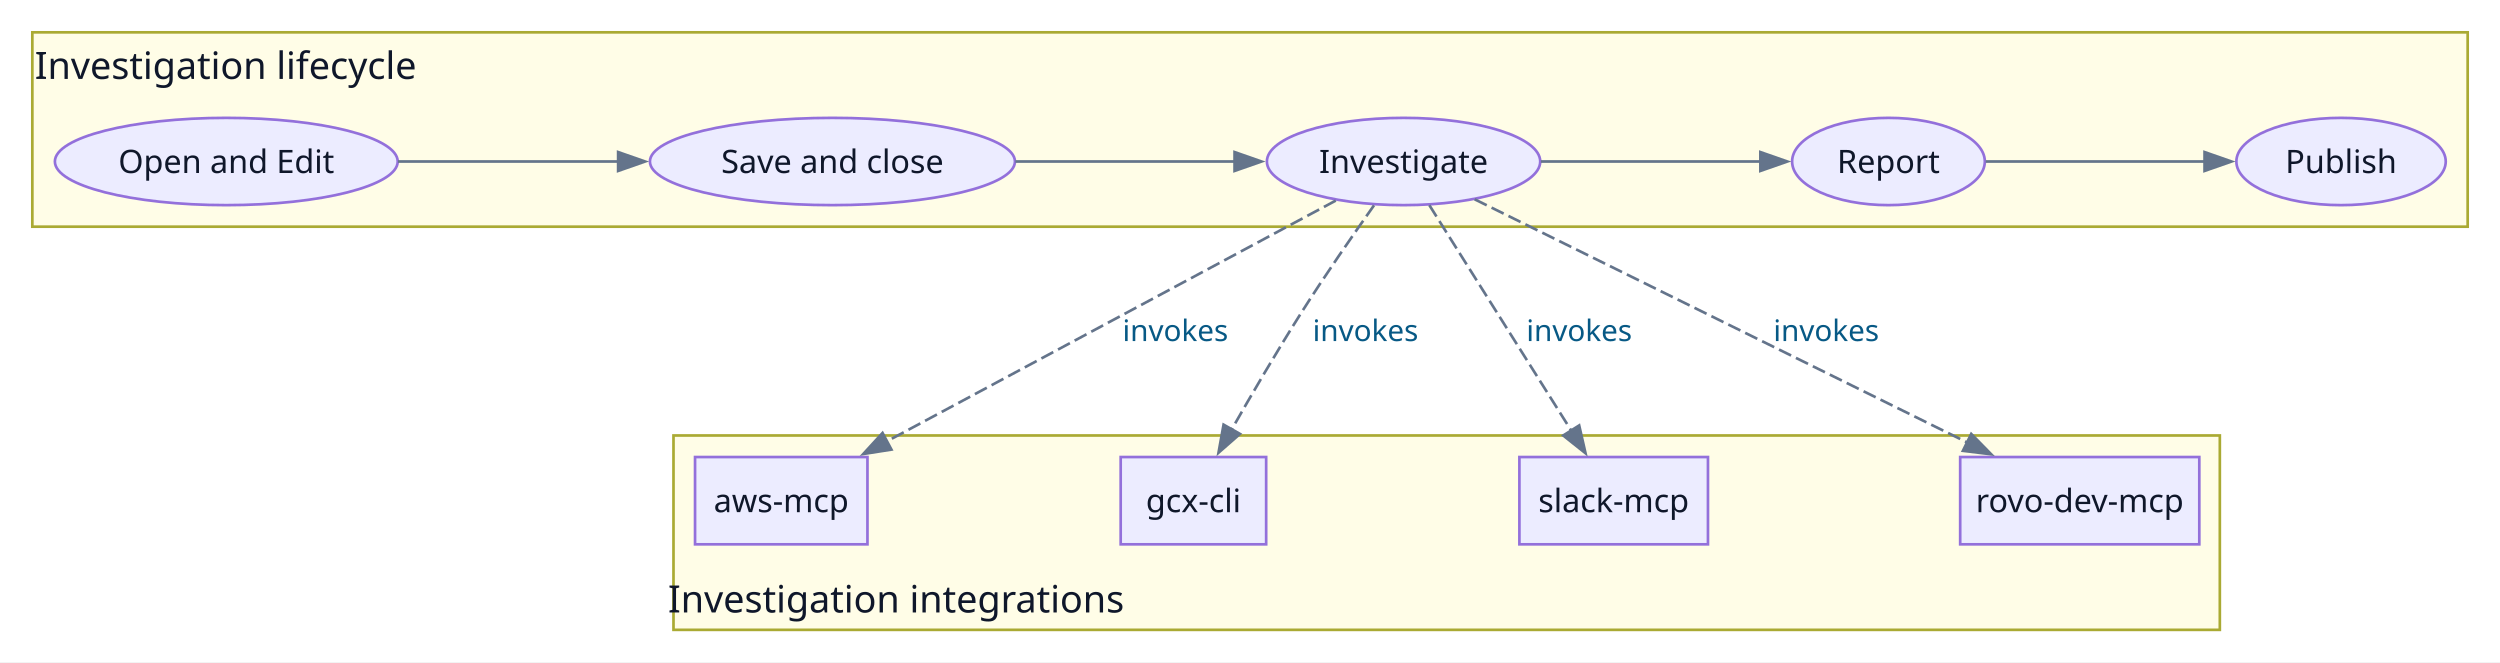
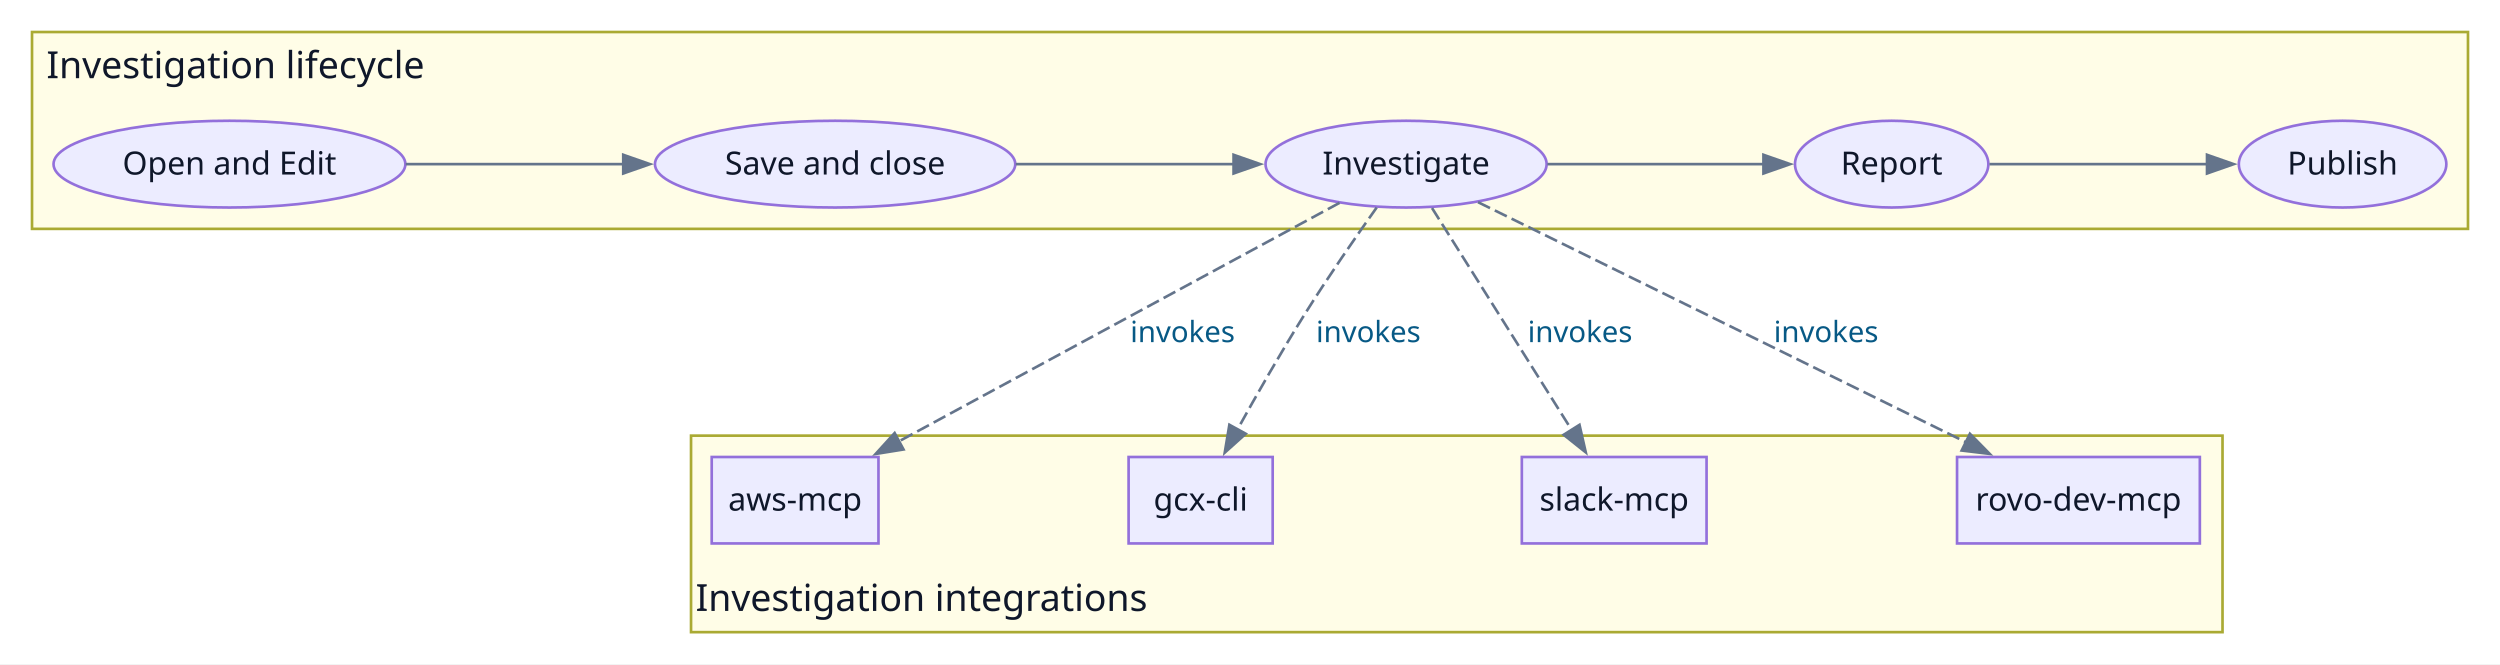
- <svg xmlns="http://www.w3.org/2000/svg" width="1856pt" height="492pt" viewBox="0.00 0.00 1856.00 492.00">
+ <svg xmlns="http://www.w3.org/2000/svg" width="1874pt" height="498pt" viewBox="0.00 0.00 1874.00 498.00">
  <style>
@media (prefers-color-scheme: dark) {
  [fill="#075985"] { fill: #a5f3fc; }
  [fill="#0f172a"] { fill: #f1f5f9; }
  [fill="#64748b"] { fill: #94a3b8; }
  [fill="#ececff"] { fill: #1e293b; }
  [fill="#fffde7"] { fill: #374151; }
  [fill="#ffffff"] { fill: #0f172a; }
  [stroke="#64748b"] { stroke: #94a3b8; }
  [stroke="#9370db"] { stroke: #a5b4fc; }
  [stroke="#aaaa33"] { stroke: #9ca3af; }
}
</style>
-   <g id="graph0" class="graph" transform="scale(2 2) rotate(0) translate(4 241.8)">
-     <polygon fill="#ffffff" stroke="none" points="-4,4 -4,-241.8 924,-241.8 924,4 -4,4" />
+   <g id="graph0" class="graph" transform="scale(2 2) rotate(0) translate(4 244.93)">
+     <polygon fill="#ffffff" stroke="none" points="-4,4 -4,-244.93 933,-244.93 933,4 -4,4" />
    <g id="clust1" class="cluster">
-       <polygon fill="#fffde7" stroke="#aaaa33" points="8,-157.65 8,-229.8 912,-229.8 912,-157.65 8,-157.65" />
-       <text xml:space="preserve" text-anchor="middle" x="79.75" y="-212.5" font-family="Trebuchet MS" font-size="14.00" fill="#0f172a">Investigation lifecycle</text>
+       <polygon fill="#fffde7" stroke="#aaaa33" points="8,-159.15 8,-232.93 921,-232.93 921,-159.15 8,-159.15" />
+       <text xml:space="preserve" text-anchor="middle" x="84.25" y="-215.63" font-family="Trebuchet MS" font-size="14.00" fill="#0f172a">Investigation lifecycle</text>
    </g>
    <g id="clust3" class="cluster">
-       <polygon fill="#fffde7" stroke="#aaaa33" points="246,-8 246,-80.15 820,-80.15 820,-8 246,-8" />
-       <text xml:space="preserve" text-anchor="middle" x="328.62" y="-14.45" font-family="Trebuchet MS" font-size="14.00" fill="#0f172a">Investigation integrations</text>
+       <polygon fill="#fffde7" stroke="#aaaa33" points="255,-8 255,-81.65 829,-81.65 829,-8 255,-8" />
+       <text xml:space="preserve" text-anchor="middle" x="341.38" y="-15.95" font-family="Trebuchet MS" font-size="14.00" fill="#0f172a">Investigation integrations</text>
    </g>
    <g id="node1" class="node">
-       <ellipse fill="#ececff" stroke="#9370db" cx="80" cy="-181.85" rx="63.63" ry="16.2" />
-       <text xml:space="preserve" text-anchor="middle" x="80" y="-177.58" font-family="Trebuchet MS" font-size="12.00" fill="#0f172a">Open and Edit</text>
+       <ellipse fill="#ececff" stroke="#9370db" cx="82" cy="-183.41" rx="65.94" ry="16.26" />
+       <text xml:space="preserve" text-anchor="middle" x="82" y="-179.51" font-family="Trebuchet MS" font-size="12.00" fill="#0f172a">Open and Edit</text>
    </g>
    <g id="node2" class="node">
-       <ellipse fill="#ececff" stroke="#9370db" cx="305" cy="-181.85" rx="67.75" ry="16.2" />
-       <text xml:space="preserve" text-anchor="middle" x="305" y="-177.58" font-family="Trebuchet MS" font-size="12.00" fill="#0f172a">Save and close</text>
+       <ellipse fill="#ececff" stroke="#9370db" cx="309" cy="-183.41" rx="67.53" ry="16.26" />
+       <text xml:space="preserve" text-anchor="middle" x="309" y="-179.51" font-family="Trebuchet MS" font-size="12.00" fill="#0f172a">Save and close</text>
    </g>
    <g id="edge1" class="edge">
-       <path fill="none" stroke="#64748b" d="M143.72,-181.85C171.04,-181.85 198.35,-181.85 225.67,-181.85" />
-       <polygon fill="#64748b" stroke="#64748b" points="225.45,-185.35 235.45,-181.85 225.45,-178.35 225.45,-185.35" />
+       <path fill="none" stroke="#64748b" d="M148.06,-183.41C175.32,-183.41 202.58,-183.41 229.84,-183.41" />
+       <polygon fill="#64748b" stroke="#64748b" points="229.59,-186.91 239.59,-183.41 229.59,-179.91 229.59,-186.91" />
    </g>
    <g id="node3" class="node">
-       <ellipse fill="#ececff" stroke="#9370db" cx="517" cy="-181.85" rx="50.73" ry="16.2" />
-       <text xml:space="preserve" text-anchor="middle" x="517" y="-177.58" font-family="Trebuchet MS" font-size="12.00" fill="#0f172a">Investigate</text>
+       <ellipse fill="#ececff" stroke="#9370db" cx="523" cy="-183.41" rx="52.68" ry="16.26" />
+       <text xml:space="preserve" text-anchor="middle" x="523" y="-179.51" font-family="Trebuchet MS" font-size="12.00" fill="#0f172a">Investigate</text>
    </g>
    <g id="edge2" class="edge">
-       <path fill="none" stroke="#64748b" d="M372.91,-181.85C400.12,-181.85 427.32,-181.85 454.53,-181.85" />
-       <polygon fill="#64748b" stroke="#64748b" points="454.27,-185.35 464.27,-181.85 454.27,-178.35 454.27,-185.35" />
+       <path fill="none" stroke="#64748b" d="M376.71,-183.41C404,-183.41 431.29,-183.41 458.58,-183.41" />
+       <polygon fill="#64748b" stroke="#64748b" points="458.34,-186.91 468.34,-183.41 458.34,-179.91 458.34,-186.91" />
    </g>
    <g id="node4" class="node">
-       <ellipse fill="#ececff" stroke="#9370db" cx="697" cy="-181.85" rx="35.77" ry="16.2" />
-       <text xml:space="preserve" text-anchor="middle" x="697" y="-177.58" font-family="Trebuchet MS" font-size="12.00" fill="#0f172a">Report</text>
+       <ellipse fill="#ececff" stroke="#9370db" cx="705" cy="-183.41" rx="36.24" ry="16.26" />
+       <text xml:space="preserve" text-anchor="middle" x="705" y="-179.51" font-family="Trebuchet MS" font-size="12.00" fill="#0f172a">Report</text>
    </g>
    <g id="edge3" class="edge">
-       <path fill="none" stroke="#64748b" d="M567.98,-181.85C595.22,-181.85 622.46,-181.85 649.7,-181.85" />
-       <polygon fill="#64748b" stroke="#64748b" points="649.45,-185.35 659.45,-181.85 649.45,-178.35 649.45,-185.35" />
+       <path fill="none" stroke="#64748b" d="M575.96,-183.41C603.06,-183.41 630.16,-183.41 657.26,-183.41" />
+       <polygon fill="#64748b" stroke="#64748b" points="656.94,-186.91 666.94,-183.41 656.94,-179.91 656.94,-186.91" />
    </g>
    <g id="node6" class="node">
-       <polygon fill="#ececff" stroke="#9370db" points="318,-72.15 254,-72.15 254,-39.75 318,-39.75 318,-72.15" />
-       <text xml:space="preserve" text-anchor="middle" x="286" y="-51.68" font-family="Trebuchet MS" font-size="12.00" fill="#0f172a">aws-mcp</text>
+       <polygon fill="#ececff" stroke="#9370db" points="325.25,-73.65 262.75,-73.65 262.75,-41.25 325.25,-41.25 325.25,-73.65" />
+       <text xml:space="preserve" text-anchor="middle" x="294" y="-53.55" font-family="Trebuchet MS" font-size="12.00" fill="#0f172a">aws-mcp</text>
    </g>
    <g id="edge8" class="edge">
-       <path fill="none" stroke="#64748b" stroke-dasharray="5,2" d="M491.84,-167.35C451.64,-145.79 372.63,-103.41 325.04,-77.89" />
-       <polygon fill="#64748b" stroke="#64748b" points="326.9,-74.92 316.44,-73.28 323.6,-81.09 326.9,-74.92" />
-       <text xml:space="preserve" text-anchor="middle" x="429.43" y="-115.2" font-family="Trebuchet MS" font-size="11.00" fill="#075985">  invokes</text>
+       <path fill="none" stroke="#64748b" stroke-dasharray="5,2" d="M498.06,-168.91C458.21,-147.34 379.88,-104.94 332.7,-79.4" />
+       <polygon fill="#64748b" stroke="#64748b" points="334.64,-76.47 324.18,-74.79 331.31,-82.63 334.64,-76.47" />
+       <text xml:space="preserve" text-anchor="middle" x="436.37" y="-116.7" font-family="Trebuchet MS" font-size="11.00" fill="#075985">  invokes</text>
    </g>
    <g id="node7" class="node">
-       <polygon fill="#ececff" stroke="#9370db" points="466,-72.15 412,-72.15 412,-39.75 466,-39.75 466,-72.15" />
-       <text xml:space="preserve" text-anchor="middle" x="439" y="-51.68" font-family="Trebuchet MS" font-size="12.00" fill="#0f172a">gcx-cli</text>
+       <polygon fill="#ececff" stroke="#9370db" points="473,-73.65 419,-73.65 419,-41.25 473,-41.25 473,-73.65" />
+       <text xml:space="preserve" text-anchor="middle" x="446" y="-53.55" font-family="Trebuchet MS" font-size="12.00" fill="#0f172a">gcx-cli</text>
    </g>
    <g id="edge9" class="edge">
-       <path fill="none" stroke="#64748b" stroke-dasharray="5,2" d="M506.04,-165.59C498.27,-154.63 487.72,-139.41 479,-125.65 470.02,-111.49 460.55,-95.29 453.08,-82.18" />
-       <polygon fill="#64748b" stroke="#64748b" points="456.28,-80.73 448.31,-73.75 450.19,-84.17 456.28,-80.73" />
-       <text xml:space="preserve" text-anchor="middle" x="500" y="-115.2" font-family="Trebuchet MS" font-size="11.00" fill="#075985">  invokes</text>
+       <path fill="none" stroke="#64748b" stroke-dasharray="5,2" d="M511.99,-167.17C504.2,-156.2 493.65,-140.97 485,-127.15 476.16,-113.02 466.92,-96.83 459.66,-83.71" />
+       <polygon fill="#64748b" stroke="#64748b" points="462.91,-82.36 455.03,-75.28 456.77,-85.73 462.91,-82.36" />
+       <text xml:space="preserve" text-anchor="middle" x="506" y="-116.7" font-family="Trebuchet MS" font-size="11.00" fill="#075985">  invokes</text>
    </g>
    <g id="node8" class="node">
-       <polygon fill="#ececff" stroke="#9370db" points="630,-72.15 560,-72.15 560,-39.75 630,-39.75 630,-72.15" />
-       <text xml:space="preserve" text-anchor="middle" x="595" y="-51.68" font-family="Trebuchet MS" font-size="12.00" fill="#0f172a">slack-mcp</text>
+       <polygon fill="#ececff" stroke="#9370db" points="635.62,-73.65 566.38,-73.65 566.38,-41.25 635.62,-41.25 635.62,-73.65" />
+       <text xml:space="preserve" text-anchor="middle" x="601" y="-53.55" font-family="Trebuchet MS" font-size="12.00" fill="#0f172a">slack-mcp</text>
    </g>
    <g id="edge10" class="edge">
-       <path fill="none" stroke="#64748b" stroke-dasharray="5,2" d="M526.56,-165.66C539.72,-144.76 563.57,-106.88 579.34,-81.82" />
-       <polygon fill="#64748b" stroke="#64748b" points="582.19,-83.88 584.55,-73.55 576.26,-80.15 582.19,-83.88" />
-       <text xml:space="preserve" text-anchor="middle" x="579.34" y="-115.2" font-family="Trebuchet MS" font-size="11.00" fill="#075985">  invokes</text>
+       <path fill="none" stroke="#64748b" stroke-dasharray="5,2" d="M532.72,-166.96C545.86,-146.09 569.44,-108.61 585.16,-83.63" />
+       <polygon fill="#64748b" stroke="#64748b" points="587.99,-85.7 590.35,-75.38 582.06,-81.98 587.99,-85.7" />
+       <text xml:space="preserve" text-anchor="middle" x="585.34" y="-116.7" font-family="Trebuchet MS" font-size="11.00" fill="#075985">  invokes</text>
    </g>
    <g id="node9" class="node">
-       <polygon fill="#ececff" stroke="#9370db" points="812.38,-72.15 723.62,-72.15 723.62,-39.75 812.38,-39.75 812.38,-72.15" />
-       <text xml:space="preserve" text-anchor="middle" x="768" y="-51.68" font-family="Trebuchet MS" font-size="12.00" fill="#0f172a">rovo-dev-mcp</text>
+       <polygon fill="#ececff" stroke="#9370db" points="820.5,-73.65 729.5,-73.65 729.5,-41.25 820.5,-41.25 820.5,-73.65" />
+       <text xml:space="preserve" text-anchor="middle" x="775" y="-53.55" font-family="Trebuchet MS" font-size="12.00" fill="#0f172a">rovo-dev-mcp</text>
    </g>
    <g id="edge11" class="edge">
-       <path fill="none" stroke="#64748b" stroke-dasharray="5,2" d="M543.39,-167.82C586.96,-146.32 674.28,-103.21 726.28,-77.54" />
-       <polygon fill="#64748b" stroke="#64748b" points="727.72,-80.73 735.14,-73.17 724.63,-74.46 727.72,-80.73" />
-       <text xml:space="preserve" text-anchor="middle" x="671.03" y="-115.2" font-family="Trebuchet MS" font-size="11.00" fill="#075985">  invokes</text>
+       <path fill="none" stroke="#64748b" stroke-dasharray="5,2" d="M549.97,-169.15C593.8,-147.59 680.83,-104.77 732.87,-79.17" />
+       <polygon fill="#64748b" stroke="#64748b" points="734.32,-82.36 741.75,-74.81 731.23,-76.08 734.32,-82.36" />
+       <text xml:space="preserve" text-anchor="middle" x="677.56" y="-116.7" font-family="Trebuchet MS" font-size="11.00" fill="#075985">  invokes</text>
    </g>
    <g id="node5" class="node">
-       <ellipse fill="#ececff" stroke="#9370db" cx="865" cy="-181.85" rx="38.86" ry="16.2" />
-       <text xml:space="preserve" text-anchor="middle" x="865" y="-177.58" font-family="Trebuchet MS" font-size="12.00" fill="#0f172a">Publish</text>
+       <ellipse fill="#ececff" stroke="#9370db" cx="874" cy="-183.41" rx="38.89" ry="16.26" />
+       <text xml:space="preserve" text-anchor="middle" x="874" y="-179.51" font-family="Trebuchet MS" font-size="12.00" fill="#0f172a">Publish</text>
    </g>
    <g id="edge4" class="edge">
-       <path fill="none" stroke="#64748b" d="M733.09,-181.85C760.27,-181.85 787.44,-181.85 814.61,-181.85" />
-       <polygon fill="#64748b" stroke="#64748b" points="814.33,-185.35 824.33,-181.85 814.33,-178.35 814.33,-185.35" />
+       <path fill="none" stroke="#64748b" d="M741.64,-183.41C768.9,-183.41 796.17,-183.41 823.44,-183.41" />
+       <polygon fill="#64748b" stroke="#64748b" points="823.19,-186.91 833.19,-183.41 823.19,-179.91 823.19,-186.91" />
    </g>
  </g>
</svg>
